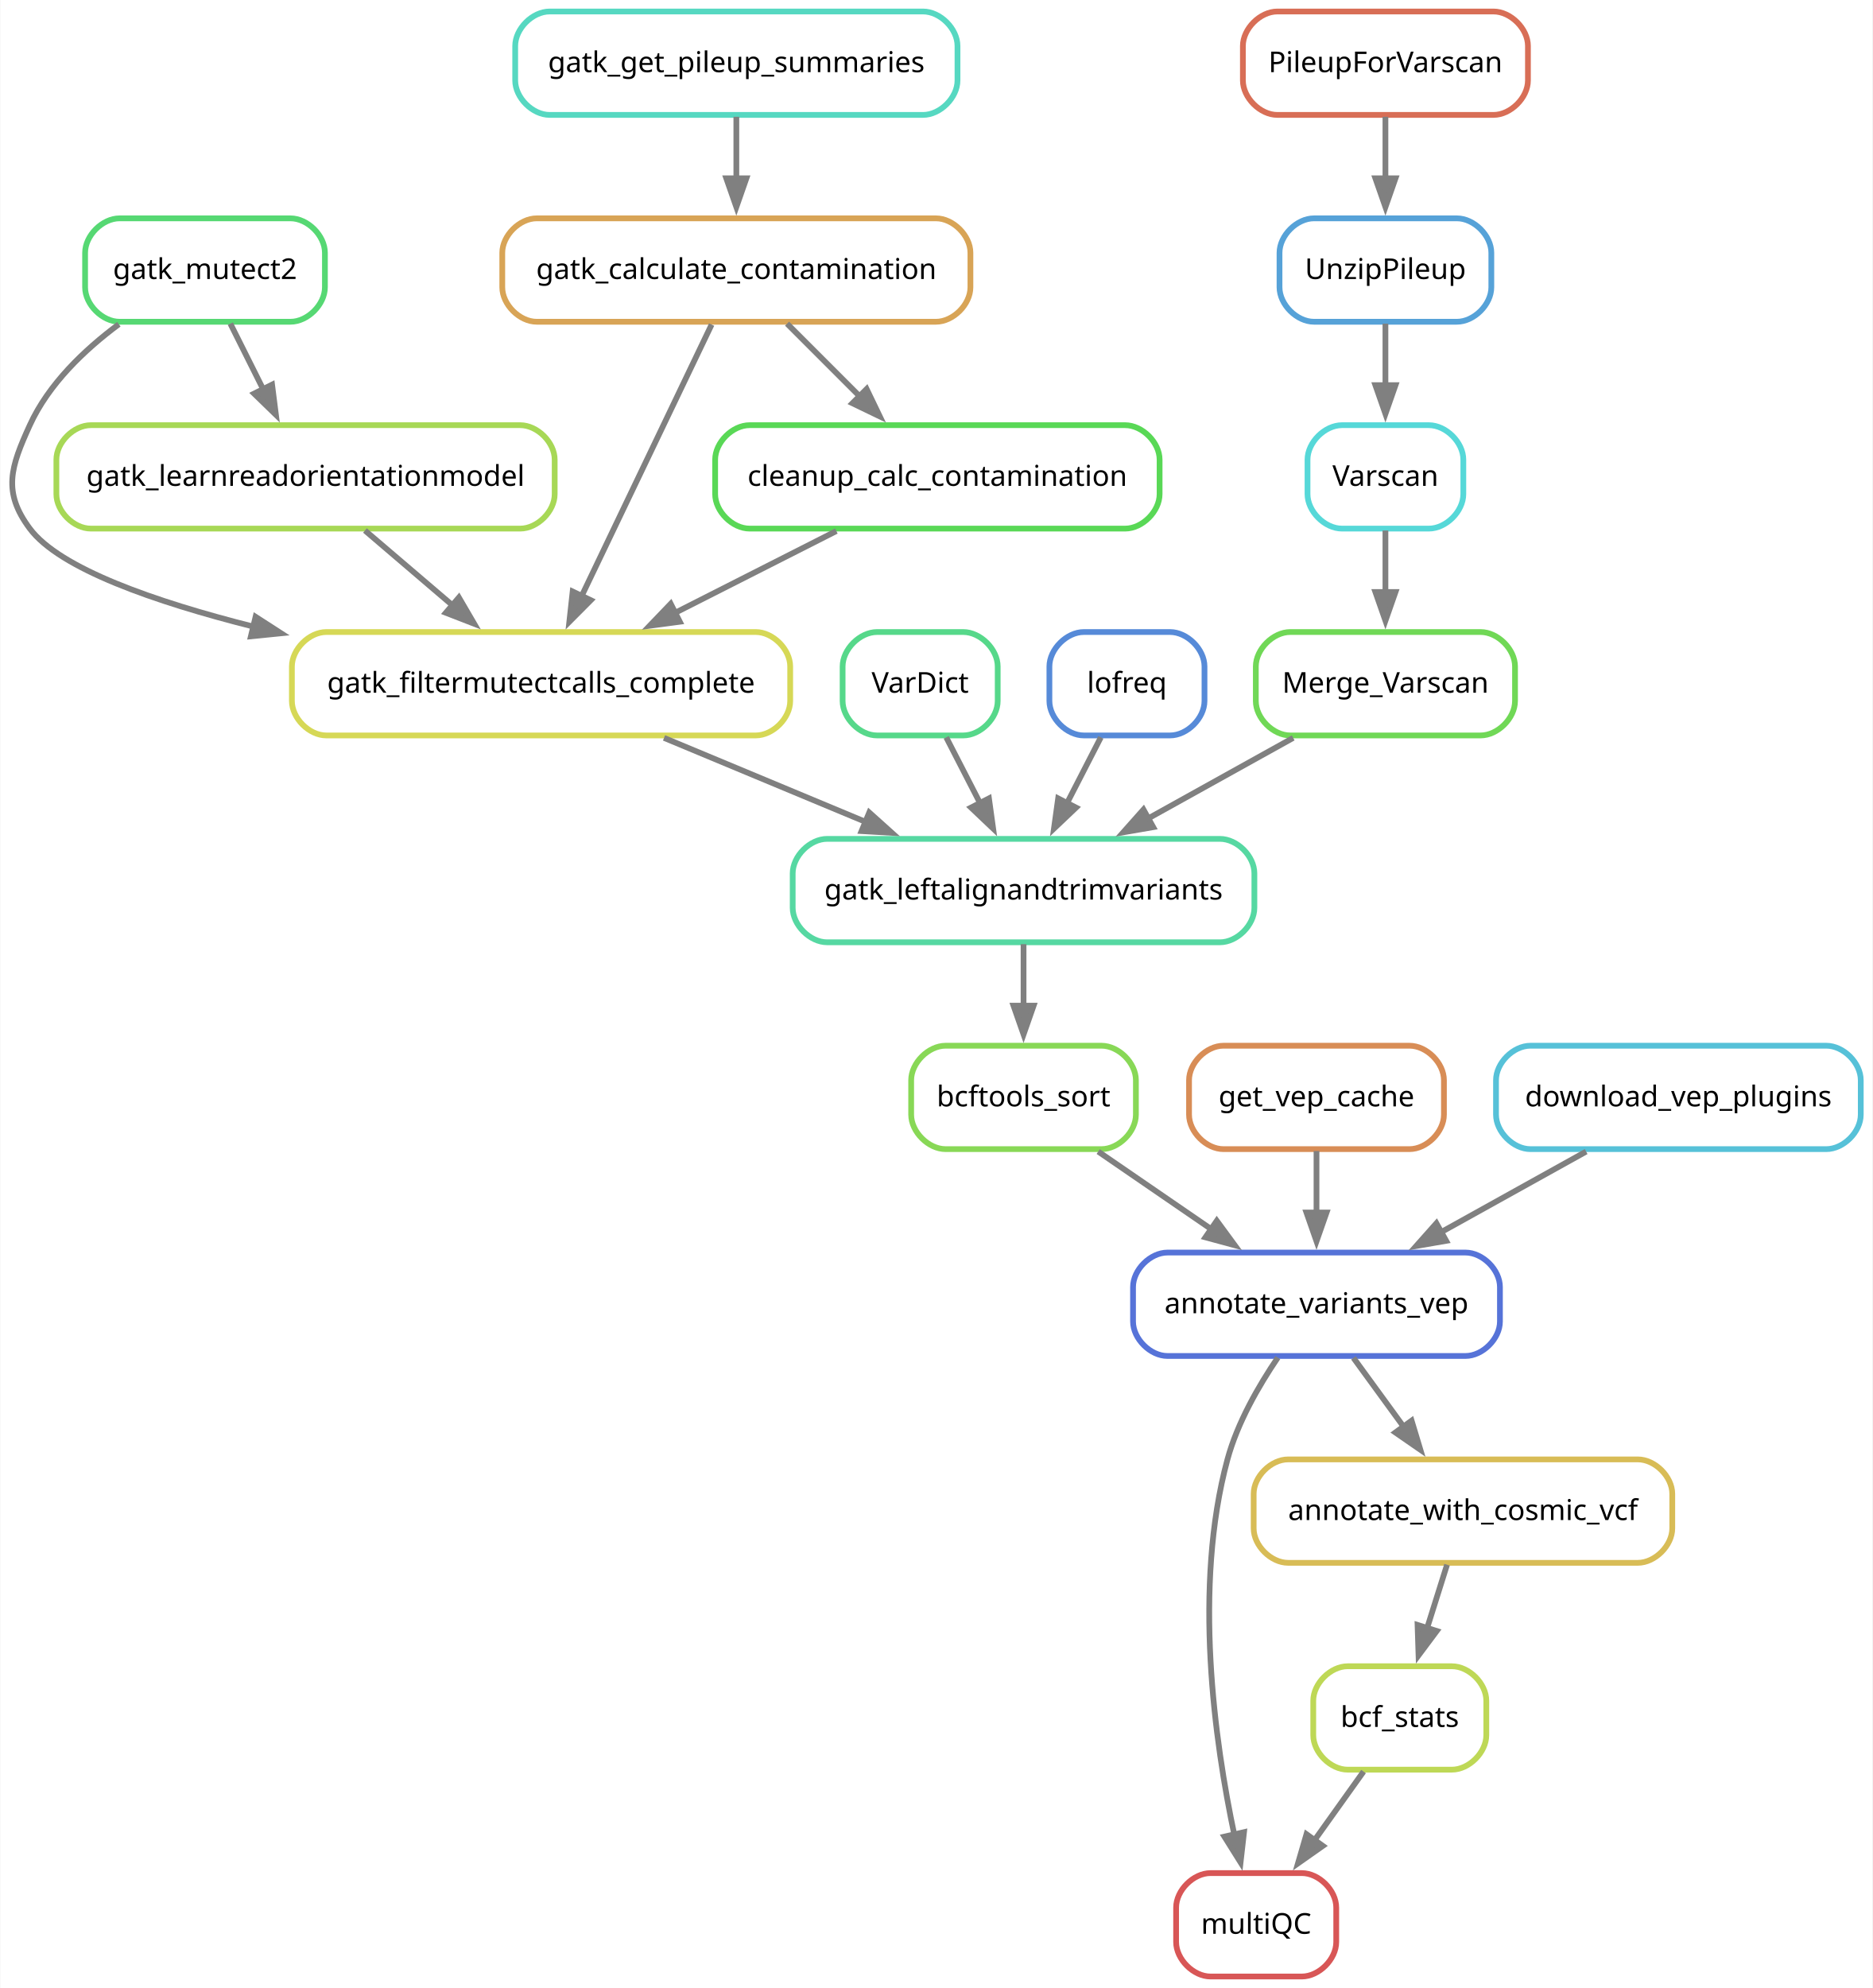
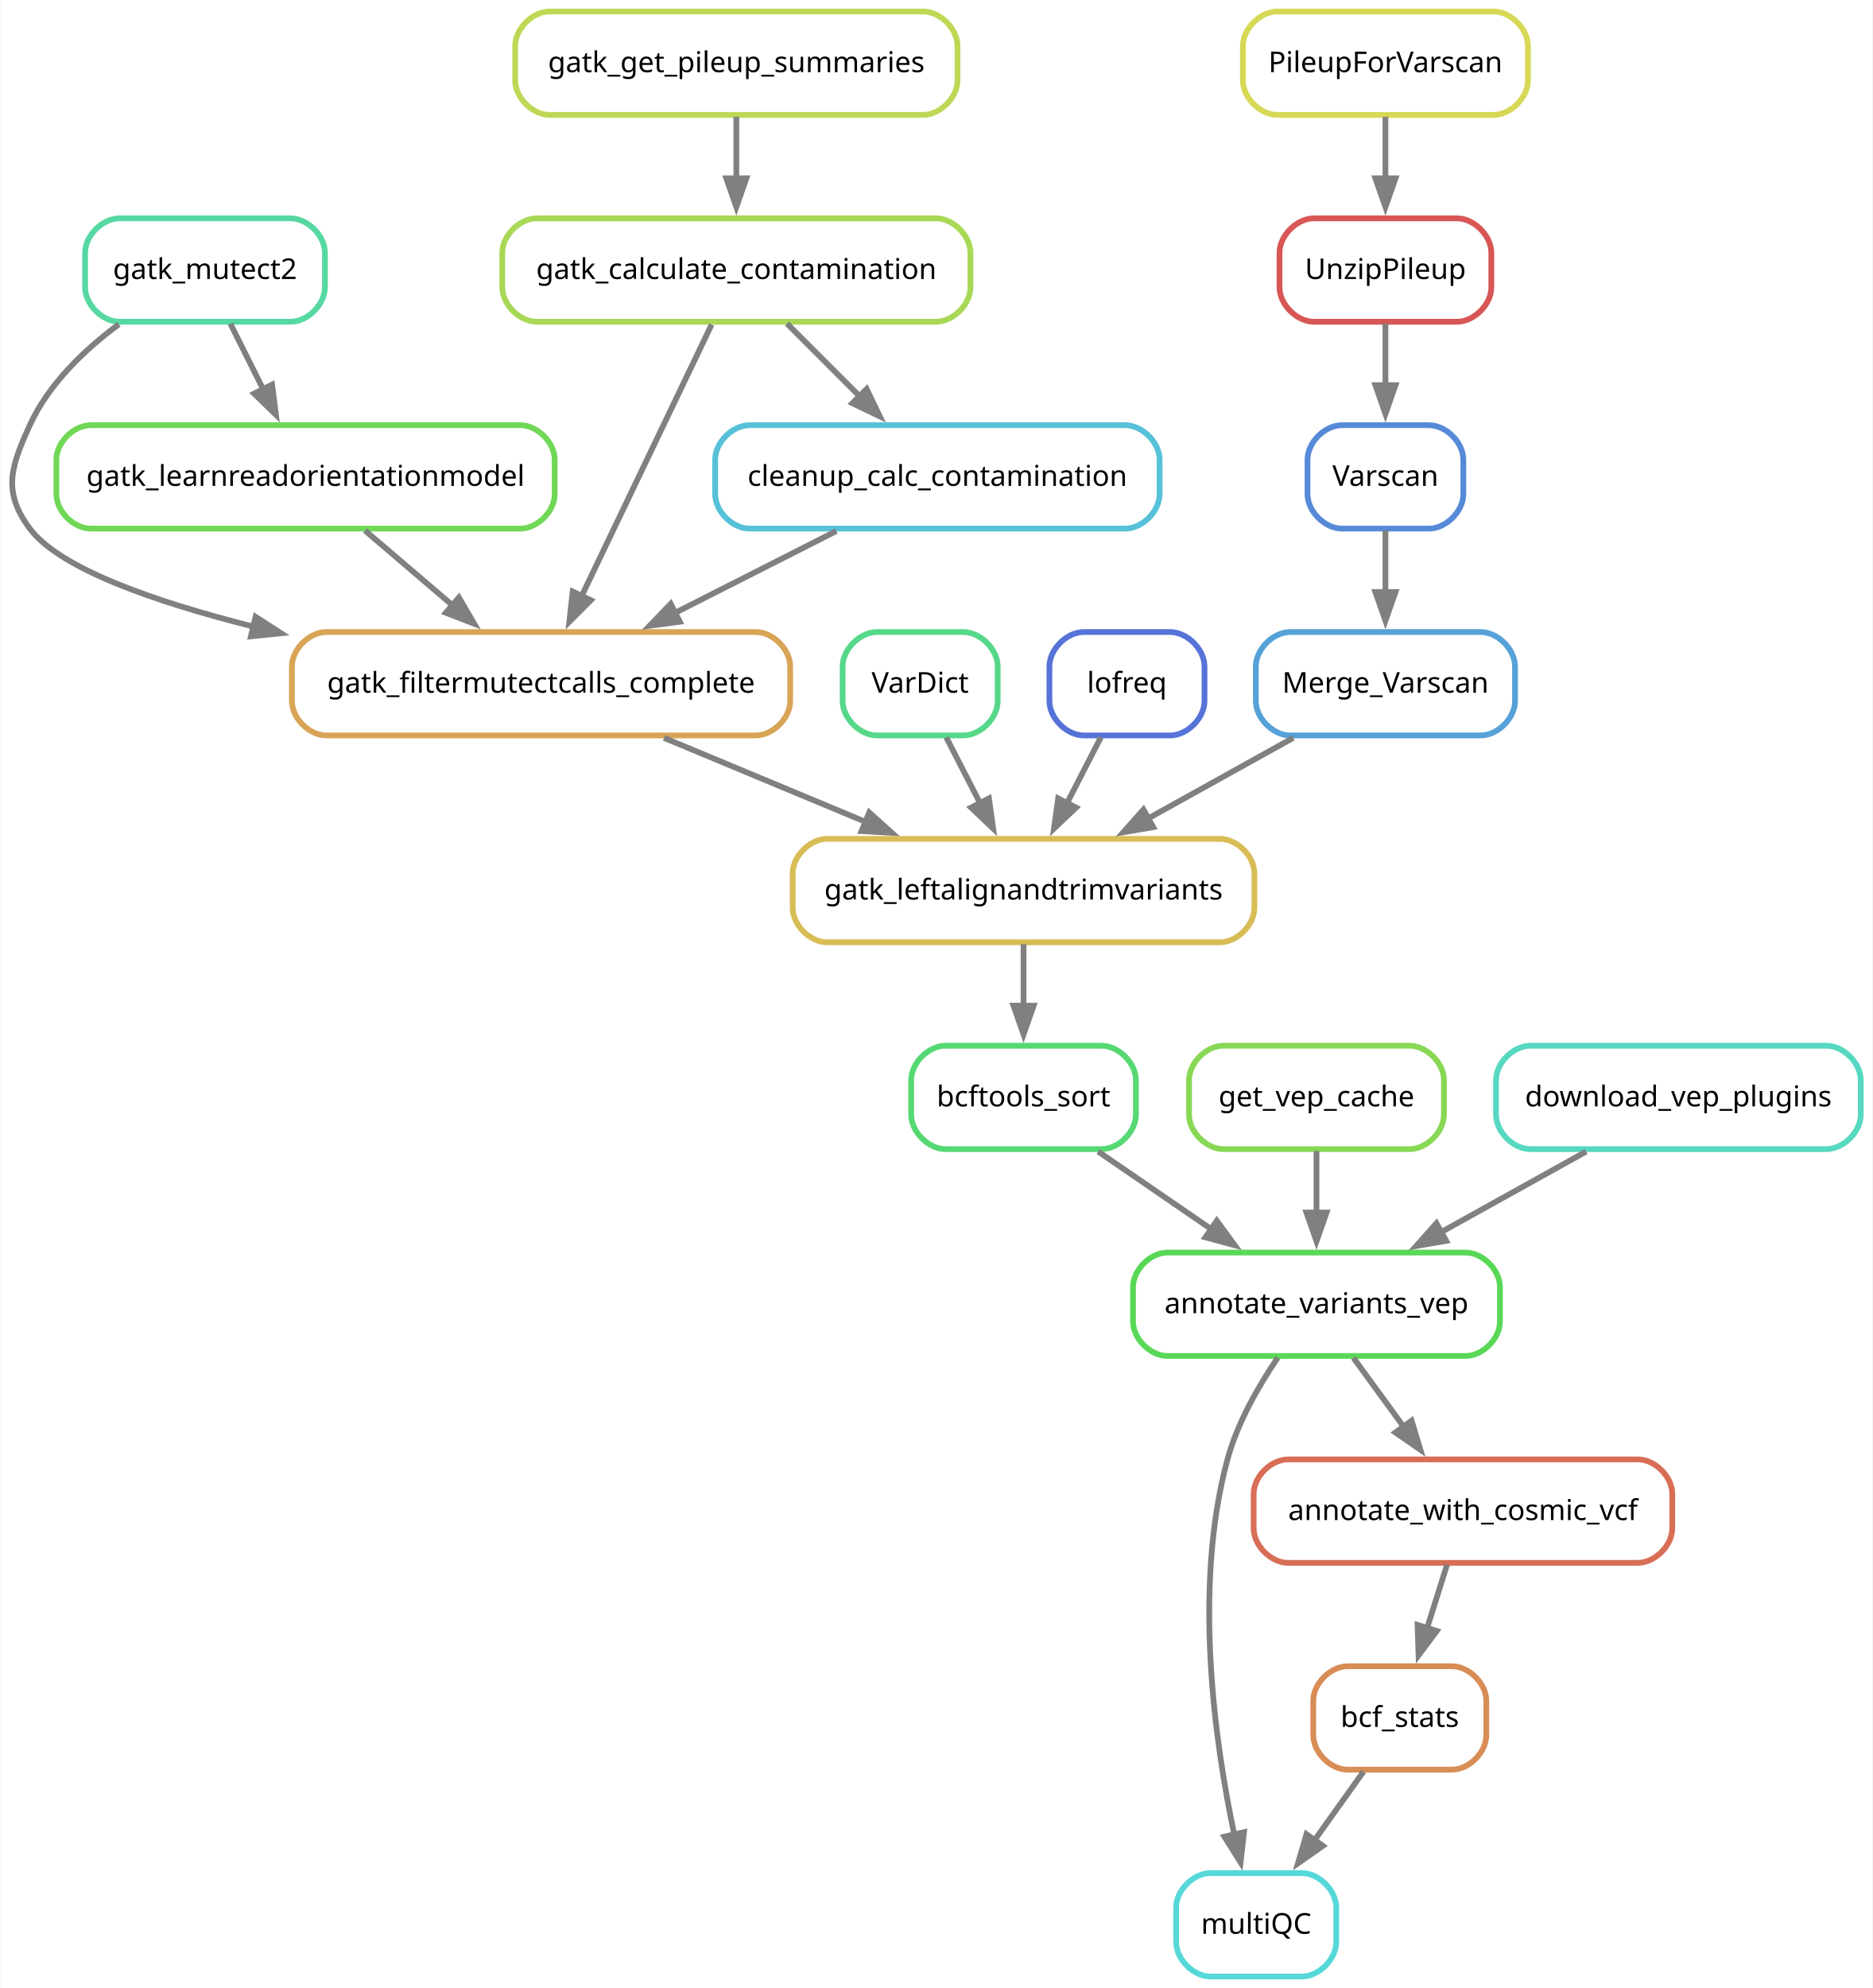
<svg xmlns="http://www.w3.org/2000/svg" width="652pt" height="692pt" viewBox="0.00 0.00 651.76 692.00">
  <g id="graph0" class="graph" transform="scale(1 1) rotate(0) translate(4 688)">
    <polygon fill="white" stroke="none" points="-4,4 -4,-688 647.76,-688 647.76,4 -4,4" />
    <g id="node1" class="node">
-       <path fill="none" stroke="#d85656" stroke-width="2" d="M449.13,-36C449.13,-36 417.38,-36 417.38,-36 411.38,-36 405.38,-30 405.38,-24 405.38,-24 405.38,-12 405.38,-12 405.38,-6 411.38,0 417.38,0 417.38,0 449.13,0 449.13,0 455.13,0 461.13,-6 461.13,-12 461.13,-12 461.13,-24 461.13,-24 461.13,-30 455.13,-36 449.13,-36" />
+       <path fill="none" stroke="#56d8d8" stroke-width="2" d="M449.13,-36C449.13,-36 417.38,-36 417.38,-36 411.38,-36 405.38,-30 405.38,-24 405.38,-24 405.38,-12 405.38,-12 405.38,-6 411.38,0 417.38,0 417.38,0 449.13,0 449.13,0 455.13,0 461.13,-6 461.13,-12 461.13,-12 461.13,-24 461.13,-24 461.13,-30 455.13,-36 449.13,-36" />
      <text text-anchor="middle" x="433.26" y="-14.88" font-family="sans" font-size="10.00">multiQC</text>
    </g>
    <g id="node2" class="node">
-       <path fill="none" stroke="#bed856" stroke-width="2" d="M501.38,-108C501.38,-108 465.13,-108 465.13,-108 459.13,-108 453.13,-102 453.13,-96 453.13,-96 453.13,-84 453.13,-84 453.13,-78 459.13,-72 465.13,-72 465.13,-72 501.38,-72 501.38,-72 507.38,-72 513.38,-78 513.38,-84 513.38,-84 513.38,-96 513.38,-96 513.38,-102 507.38,-108 501.38,-108" />
+       <path fill="none" stroke="#d88d56" stroke-width="2" d="M501.38,-108C501.38,-108 465.13,-108 465.13,-108 459.13,-108 453.13,-102 453.13,-96 453.13,-96 453.13,-84 453.13,-84 453.13,-78 459.13,-72 465.13,-72 465.13,-72 501.38,-72 501.38,-72 507.38,-72 513.38,-78 513.38,-84 513.38,-84 513.38,-96 513.38,-96 513.38,-102 507.38,-108 501.38,-108" />
      <text text-anchor="middle" x="483.26" y="-86.88" font-family="sans" font-size="10.00">bcf_stats</text>
    </g>
    <g id="edge1" class="edge">
      <path fill="none" stroke="grey" stroke-width="2" d="M470.64,-71.34C465.47,-64.1 459.35,-55.53 453.58,-47.45" />
      <polygon fill="grey" stroke="grey" stroke-width="2" points="456.47,-45.47 447.8,-39.37 450.77,-49.54 456.47,-45.47" />
    </g>
    <g id="node3" class="node">
-       <path fill="none" stroke="#d8bc56" stroke-width="2" d="M566.13,-180C566.13,-180 444.38,-180 444.38,-180 438.38,-180 432.38,-174 432.38,-168 432.38,-168 432.38,-156 432.38,-156 432.38,-150 438.38,-144 444.38,-144 444.38,-144 566.13,-144 566.13,-144 572.13,-144 578.13,-150 578.13,-156 578.13,-156 578.13,-168 578.13,-168 578.13,-174 572.13,-180 566.13,-180" />
+       <path fill="none" stroke="#d86e56" stroke-width="2" d="M566.13,-180C566.13,-180 444.38,-180 444.38,-180 438.38,-180 432.38,-174 432.38,-168 432.38,-168 432.38,-156 432.38,-156 432.38,-150 438.38,-144 444.38,-144 444.38,-144 566.13,-144 566.13,-144 572.13,-144 578.13,-150 578.13,-156 578.13,-156 578.13,-168 578.13,-168 578.13,-174 572.13,-180 566.13,-180" />
      <text text-anchor="middle" x="505.26" y="-158.88" font-family="sans" font-size="10.00">annotate_with_cosmic_vcf</text>
    </g>
    <g id="edge3" class="edge">
      <path fill="none" stroke="grey" stroke-width="2" d="M499.71,-143.34C497.59,-136.59 495.11,-128.69 492.72,-121.11" />
      <polygon fill="grey" stroke="grey" stroke-width="2" points="496.13,-120.28 489.79,-111.79 489.45,-122.38 496.13,-120.28" />
    </g>
    <g id="node4" class="node">
-       <path fill="none" stroke="#5673d8" stroke-width="2" d="M506.13,-252C506.13,-252 402.38,-252 402.38,-252 396.38,-252 390.38,-246 390.38,-240 390.38,-240 390.38,-228 390.38,-228 390.38,-222 396.38,-216 402.38,-216 402.38,-216 506.13,-216 506.13,-216 512.13,-216 518.13,-222 518.13,-228 518.13,-228 518.13,-240 518.13,-240 518.13,-246 512.13,-252 506.13,-252" />
+       <path fill="none" stroke="#59d856" stroke-width="2" d="M506.13,-252C506.13,-252 402.38,-252 402.38,-252 396.38,-252 390.38,-246 390.38,-240 390.38,-240 390.38,-228 390.38,-228 390.38,-222 396.38,-216 402.38,-216 402.38,-216 506.13,-216 506.13,-216 512.13,-216 518.13,-222 518.13,-228 518.13,-228 518.13,-240 518.13,-240 518.13,-246 512.13,-252 506.13,-252" />
      <text text-anchor="middle" x="454.26" y="-230.88" font-family="sans" font-size="10.00">annotate_variants_vep</text>
    </g>
    <g id="edge2" class="edge">
      <path fill="none" stroke="grey" stroke-width="2" d="M440.79,-215.43C434.1,-205.59 426.72,-192.76 423.26,-180 411.22,-135.57 418.76,-81.83 425.7,-49.05" />
      <polygon fill="grey" stroke="grey" stroke-width="2" points="429.02,-50.25 427.82,-39.72 422.19,-48.7 429.02,-50.25" />
    </g>
    <g id="edge4" class="edge">
      <path fill="none" stroke="grey" stroke-width="2" d="M467.13,-215.34C472.46,-208.01 478.78,-199.34 484.73,-191.18" />
      <polygon fill="grey" stroke="grey" stroke-width="2" points="487.37,-193.49 490.43,-183.35 481.72,-189.37 487.37,-193.49" />
    </g>
    <g id="node5" class="node">
-       <path fill="none" stroke="#88d856" stroke-width="2" d="M379.38,-324C379.38,-324 325.13,-324 325.13,-324 319.13,-324 313.13,-318 313.13,-312 313.13,-312 313.13,-300 313.13,-300 313.13,-294 319.13,-288 325.13,-288 325.13,-288 379.38,-288 379.38,-288 385.38,-288 391.38,-294 391.38,-300 391.38,-300 391.38,-312 391.38,-312 391.38,-318 385.38,-324 379.38,-324" />
+       <path fill="none" stroke="#56d873" stroke-width="2" d="M379.38,-324C379.38,-324 325.13,-324 325.13,-324 319.13,-324 313.13,-318 313.13,-312 313.13,-312 313.13,-300 313.13,-300 313.13,-294 319.13,-288 325.13,-288 325.13,-288 379.38,-288 379.38,-288 385.38,-288 391.38,-294 391.38,-300 391.38,-300 391.38,-312 391.38,-312 391.38,-318 385.38,-324 379.38,-324" />
      <text text-anchor="middle" x="352.26" y="-302.88" font-family="sans" font-size="10.00">bcftools_sort</text>
    </g>
-     <g id="edge7" class="edge">
+     <g id="edge6" class="edge">
      <path fill="none" stroke="grey" stroke-width="2" d="M378.26,-287.15C390.25,-278.93 404.69,-269.02 417.74,-260.06" />
      <polygon fill="grey" stroke="grey" stroke-width="2" points="419.54,-263.07 425.81,-254.53 415.58,-257.3 419.54,-263.07" />
    </g>
    <g id="node6" class="node">
-       <path fill="none" stroke="#56d8a2" stroke-width="2" d="M420.63,-396C420.63,-396 283.88,-396 283.88,-396 277.88,-396 271.88,-390 271.88,-384 271.88,-384 271.88,-372 271.88,-372 271.88,-366 277.88,-360 283.88,-360 283.88,-360 420.63,-360 420.63,-360 426.63,-360 432.63,-366 432.63,-372 432.63,-372 432.63,-384 432.63,-384 432.63,-390 426.63,-396 420.63,-396" />
+       <path fill="none" stroke="#d8bc56" stroke-width="2" d="M420.63,-396C420.63,-396 283.88,-396 283.88,-396 277.88,-396 271.88,-390 271.88,-384 271.88,-384 271.88,-372 271.88,-372 271.88,-366 277.88,-360 283.88,-360 283.88,-360 420.63,-360 420.63,-360 426.63,-360 432.63,-366 432.63,-372 432.63,-372 432.63,-384 432.63,-384 432.63,-390 426.63,-396 420.63,-396" />
      <text text-anchor="middle" x="352.26" y="-374.88" font-family="sans" font-size="10.00">gatk_leftalignandtrimvariants</text>
    </g>
    <g id="edge8" class="edge">
      <path fill="none" stroke="grey" stroke-width="2" d="M352.26,-359.34C352.26,-352.75 352.26,-345.08 352.26,-337.67" />
      <polygon fill="grey" stroke="grey" stroke-width="2" points="355.76,-337.93 352.26,-327.93 348.76,-337.93 355.76,-337.93" />
    </g>
    <g id="node7" class="node">
-       <path fill="none" stroke="#d6d856" stroke-width="2" d="M259.01,-468C259.01,-468 109.51,-468 109.51,-468 103.51,-468 97.51,-462 97.51,-456 97.51,-456 97.51,-444 97.51,-444 97.51,-438 103.51,-432 109.51,-432 109.51,-432 259.01,-432 259.01,-432 265.01,-432 271.01,-438 271.01,-444 271.01,-444 271.01,-456 271.01,-456 271.01,-462 265.01,-468 259.01,-468" />
+       <path fill="none" stroke="#d8a456" stroke-width="2" d="M259.01,-468C259.01,-468 109.51,-468 109.51,-468 103.51,-468 97.51,-462 97.51,-456 97.51,-456 97.51,-444 97.51,-444 97.51,-438 103.51,-432 109.51,-432 109.51,-432 259.01,-432 259.01,-432 265.01,-432 271.01,-438 271.01,-444 271.01,-444 271.01,-456 271.01,-456 271.01,-462 265.01,-468 259.01,-468" />
      <text text-anchor="middle" x="184.26" y="-446.88" font-family="sans" font-size="10.00">gatk_filtermutectcalls_complete</text>
    </g>
-     <g id="edge12" class="edge">
+     <g id="edge9" class="edge">
      <path fill="none" stroke="grey" stroke-width="2" d="M227.09,-431.15C248.43,-422.26 274.48,-411.41 297.28,-401.91" />
      <polygon fill="grey" stroke="grey" stroke-width="2" points="298.54,-405.18 306.42,-398.1 295.85,-398.71 298.54,-405.18" />
    </g>
    <g id="node8" class="node">
-       <path fill="none" stroke="#56d873" stroke-width="2" d="M97.01,-612C97.01,-612 37.51,-612 37.51,-612 31.51,-612 25.51,-606 25.51,-600 25.51,-600 25.51,-588 25.51,-588 25.51,-582 31.51,-576 37.51,-576 37.51,-576 97.01,-576 97.01,-576 103.01,-576 109.01,-582 109.01,-588 109.01,-588 109.01,-600 109.01,-600 109.01,-606 103.01,-612 97.01,-612" />
+       <path fill="none" stroke="#56d8a2" stroke-width="2" d="M97.01,-612C97.01,-612 37.51,-612 37.51,-612 31.51,-612 25.51,-606 25.51,-600 25.51,-600 25.51,-588 25.51,-588 25.51,-582 31.51,-576 37.51,-576 37.51,-576 97.01,-576 97.01,-576 103.01,-576 109.01,-582 109.01,-588 109.01,-588 109.01,-600 109.01,-600 109.01,-606 103.01,-612 97.01,-612" />
      <text text-anchor="middle" x="67.26" y="-590.88" font-family="sans" font-size="10.00">gatk_mutect2</text>
    </g>
-     <g id="edge16" class="edge">
+     <g id="edge15" class="edge">
      <path fill="none" stroke="grey" stroke-width="2" d="M37.26,-575.13C25.27,-566.23 12.78,-554.3 6.26,-540 -0.38,-525.44 -3.31,-516.83 6.26,-504 16.6,-490.13 49.57,-478.57 84.37,-469.82" />
      <polygon fill="grey" stroke="grey" stroke-width="2" points="84.87,-473.3 93.77,-467.56 83.23,-466.5 84.87,-473.3" />
    </g>
    <g id="node12" class="node">
-       <path fill="none" stroke="#a7d856" stroke-width="2" d="M177.01,-540C177.01,-540 27.51,-540 27.51,-540 21.51,-540 15.51,-534 15.51,-528 15.51,-528 15.51,-516 15.51,-516 15.51,-510 21.51,-504 27.51,-504 27.51,-504 177.01,-504 177.01,-504 183.01,-504 189.01,-510 189.01,-516 189.01,-516 189.01,-528 189.01,-528 189.01,-534 183.01,-540 177.01,-540" />
+       <path fill="none" stroke="#70d856" stroke-width="2" d="M177.01,-540C177.01,-540 27.51,-540 27.51,-540 21.51,-540 15.51,-534 15.51,-528 15.51,-528 15.51,-516 15.51,-516 15.51,-510 21.51,-504 27.51,-504 27.51,-504 177.01,-504 177.01,-504 183.01,-504 189.01,-510 189.01,-516 189.01,-516 189.01,-528 189.01,-528 189.01,-534 183.01,-540 177.01,-540" />
      <text text-anchor="middle" x="102.26" y="-518.88" font-family="sans" font-size="10.00">gatk_learnreadorientationmodel</text>
    </g>
    <g id="edge19" class="edge">
      <path fill="none" stroke="grey" stroke-width="2" d="M76.09,-575.34C79.59,-568.34 83.7,-560.12 87.62,-552.28" />
      <polygon fill="grey" stroke="grey" stroke-width="2" points="90.61,-554.12 91.95,-543.61 84.35,-550.99 90.61,-554.12" />
    </g>
    <g id="node9" class="node">
-       <path fill="none" stroke="#d8a456" stroke-width="2" d="M321.76,-612C321.76,-612 182.76,-612 182.76,-612 176.76,-612 170.76,-606 170.76,-600 170.76,-600 170.76,-588 170.76,-588 170.76,-582 176.76,-576 182.76,-576 182.76,-576 321.76,-576 321.76,-576 327.76,-576 333.76,-582 333.76,-588 333.76,-588 333.76,-600 333.76,-600 333.76,-606 327.76,-612 321.76,-612" />
+       <path fill="none" stroke="#a7d856" stroke-width="2" d="M321.76,-612C321.76,-612 182.76,-612 182.76,-612 176.76,-612 170.76,-606 170.76,-600 170.76,-600 170.76,-588 170.76,-588 170.76,-582 176.76,-576 182.76,-576 182.76,-576 321.76,-576 321.76,-576 327.76,-576 333.76,-582 333.76,-588 333.76,-588 333.76,-600 333.76,-600 333.76,-606 327.76,-612 321.76,-612" />
      <text text-anchor="middle" x="252.26" y="-590.88" font-family="sans" font-size="10.00">gatk_calculate_contamination</text>
    </g>
-     <g id="edge15" class="edge">
+     <g id="edge14" class="edge">
      <path fill="none" stroke="grey" stroke-width="2" d="M243.65,-575.02C232.25,-551.22 212.02,-508.97 198.38,-480.48" />
      <polygon fill="grey" stroke="grey" stroke-width="2" points="201.58,-479.08 194.11,-471.57 195.27,-482.1 201.58,-479.08" />
    </g>
    <g id="node11" class="node">
-       <path fill="none" stroke="#59d856" stroke-width="2" d="M387.63,-540C387.63,-540 256.88,-540 256.88,-540 250.88,-540 244.88,-534 244.88,-528 244.88,-528 244.88,-516 244.88,-516 244.88,-510 250.88,-504 256.88,-504 256.88,-504 387.63,-504 387.63,-504 393.63,-504 399.63,-510 399.63,-516 399.63,-516 399.63,-528 399.63,-528 399.63,-534 393.63,-540 387.63,-540" />
+       <path fill="none" stroke="#56c1d8" stroke-width="2" d="M387.63,-540C387.63,-540 256.88,-540 256.88,-540 250.88,-540 244.88,-534 244.88,-528 244.88,-528 244.88,-516 244.88,-516 244.88,-510 250.88,-504 256.88,-504 256.88,-504 387.63,-504 387.63,-504 393.63,-504 399.63,-510 399.63,-516 399.63,-516 399.63,-528 399.63,-528 399.63,-534 393.63,-540 387.63,-540" />
      <text text-anchor="middle" x="322.26" y="-518.88" font-family="sans" font-size="10.00">cleanup_calc_contamination</text>
    </g>
    <g id="edge18" class="edge">
      <path fill="none" stroke="grey" stroke-width="2" d="M269.92,-575.34C277.57,-567.69 286.7,-558.56 295.18,-550.08" />
      <polygon fill="grey" stroke="grey" stroke-width="2" points="297.62,-552.59 302.22,-543.04 292.67,-547.64 297.62,-552.59" />
    </g>
    <g id="node10" class="node">
-       <path fill="none" stroke="#56d8c1" stroke-width="2" d="M317.26,-684C317.26,-684 187.26,-684 187.26,-684 181.26,-684 175.26,-678 175.26,-672 175.26,-672 175.26,-660 175.26,-660 175.26,-654 181.26,-648 187.26,-648 187.26,-648 317.26,-648 317.26,-648 323.26,-648 329.26,-654 329.26,-660 329.26,-660 329.26,-672 329.26,-672 329.26,-678 323.26,-684 317.26,-684" />
+       <path fill="none" stroke="#bed856" stroke-width="2" d="M317.26,-684C317.26,-684 187.26,-684 187.26,-684 181.26,-684 175.26,-678 175.26,-672 175.26,-672 175.26,-660 175.26,-660 175.26,-654 181.26,-648 187.26,-648 187.26,-648 317.26,-648 317.26,-648 323.26,-648 329.26,-654 329.26,-660 329.26,-660 329.26,-672 329.26,-672 329.26,-678 323.26,-684 317.26,-684" />
      <text text-anchor="middle" x="252.26" y="-662.88" font-family="sans" font-size="10.00">gatk_get_pileup_summaries</text>
    </g>
    <g id="edge17" class="edge">
      <path fill="none" stroke="grey" stroke-width="2" d="M252.26,-647.34C252.26,-640.75 252.26,-633.08 252.26,-625.67" />
      <polygon fill="grey" stroke="grey" stroke-width="2" points="255.76,-625.93 252.26,-615.93 248.76,-625.93 255.76,-625.93" />
    </g>
-     <g id="edge14" class="edge">
+     <g id="edge16" class="edge">
      <path fill="none" stroke="grey" stroke-width="2" d="M287.08,-503.15C269.97,-494.47 249.17,-483.92 230.76,-474.59" />
      <polygon fill="grey" stroke="grey" stroke-width="2" points="232.58,-471.58 222.07,-470.18 229.41,-477.83 232.58,-471.58" />
    </g>
    <g id="edge13" class="edge">
      <path fill="none" stroke="grey" stroke-width="2" d="M122.95,-503.34C132.2,-495.44 143.3,-485.96 153.49,-477.26" />
      <polygon fill="grey" stroke="grey" stroke-width="2" points="155.65,-480.02 160.99,-470.87 151.11,-474.7 155.65,-480.02" />
    </g>
    <g id="node13" class="node">
-       <path fill="none" stroke="#d88d56" stroke-width="2" d="M486.63,-324C486.63,-324 421.88,-324 421.88,-324 415.88,-324 409.88,-318 409.88,-312 409.88,-312 409.88,-300 409.88,-300 409.88,-294 415.88,-288 421.88,-288 421.88,-288 486.63,-288 486.63,-288 492.63,-288 498.63,-294 498.63,-300 498.63,-300 498.63,-312 498.63,-312 498.63,-318 492.63,-324 486.63,-324" />
+       <path fill="none" stroke="#88d856" stroke-width="2" d="M486.63,-324C486.63,-324 421.88,-324 421.88,-324 415.88,-324 409.88,-318 409.88,-312 409.88,-312 409.88,-300 409.88,-300 409.88,-294 415.88,-288 421.88,-288 421.88,-288 486.63,-288 486.63,-288 492.63,-288 498.63,-294 498.63,-300 498.63,-300 498.63,-312 498.63,-312 498.63,-318 492.63,-324 486.63,-324" />
      <text text-anchor="middle" x="454.26" y="-302.88" font-family="sans" font-size="10.00">get_vep_cache</text>
    </g>
-     <g id="edge5" class="edge">
+     <g id="edge7" class="edge">
      <path fill="none" stroke="grey" stroke-width="2" d="M454.26,-287.34C454.26,-280.75 454.26,-273.08 454.26,-265.67" />
      <polygon fill="grey" stroke="grey" stroke-width="2" points="457.76,-265.93 454.26,-255.93 450.76,-265.93 457.76,-265.93" />
    </g>
    <g id="node14" class="node">
-       <path fill="none" stroke="#56c1d8" stroke-width="2" d="M631.76,-324C631.76,-324 528.76,-324 528.76,-324 522.76,-324 516.76,-318 516.76,-312 516.76,-312 516.76,-300 516.76,-300 516.76,-294 522.76,-288 528.76,-288 528.76,-288 631.76,-288 631.76,-288 637.76,-288 643.76,-294 643.76,-300 643.76,-300 643.76,-312 643.76,-312 643.76,-318 637.76,-324 631.76,-324" />
+       <path fill="none" stroke="#56d8c1" stroke-width="2" d="M631.76,-324C631.76,-324 528.76,-324 528.76,-324 522.76,-324 516.76,-318 516.76,-312 516.76,-312 516.76,-300 516.76,-300 516.76,-294 522.76,-288 528.76,-288 528.76,-288 631.76,-288 631.76,-288 637.76,-288 643.76,-294 643.76,-300 643.76,-300 643.76,-312 643.76,-312 643.76,-318 637.76,-324 631.76,-324" />
      <text text-anchor="middle" x="580.26" y="-302.88" font-family="sans" font-size="10.00">download_vep_plugins</text>
    </g>
-     <g id="edge6" class="edge">
+     <g id="edge5" class="edge">
      <path fill="none" stroke="grey" stroke-width="2" d="M548.14,-287.15C532.73,-278.6 514.06,-268.22 497.44,-258.99" />
      <polygon fill="grey" stroke="grey" stroke-width="2" points="499.41,-256.08 488.97,-254.28 496.01,-262.2 499.41,-256.08" />
    </g>
    <g id="node15" class="node">
      <path fill="none" stroke="#56d88a" stroke-width="2" d="M331.26,-468C331.26,-468 301.26,-468 301.26,-468 295.26,-468 289.26,-462 289.26,-456 289.26,-456 289.26,-444 289.26,-444 289.26,-438 295.26,-432 301.26,-432 301.26,-432 331.26,-432 331.26,-432 337.26,-432 343.26,-438 343.26,-444 343.26,-444 343.26,-456 343.26,-456 343.26,-462 337.26,-468 331.26,-468" />
      <text text-anchor="middle" x="316.26" y="-446.88" font-family="sans" font-size="10.00">VarDict</text>
    </g>
-     <g id="edge11" class="edge">
+     <g id="edge12" class="edge">
      <path fill="none" stroke="grey" stroke-width="2" d="M325.34,-431.34C328.94,-424.34 333.17,-416.12 337.2,-408.28" />
      <polygon fill="grey" stroke="grey" stroke-width="2" points="340.21,-410.09 341.67,-399.59 333.98,-406.89 340.21,-410.09" />
    </g>
    <g id="node16" class="node">
-       <path fill="none" stroke="#568ad8" stroke-width="2" d="M403.26,-468C403.26,-468 373.26,-468 373.26,-468 367.26,-468 361.26,-462 361.26,-456 361.26,-456 361.26,-444 361.26,-444 361.26,-438 367.26,-432 373.26,-432 373.26,-432 403.26,-432 403.26,-432 409.26,-432 415.26,-438 415.26,-444 415.26,-444 415.26,-456 415.26,-456 415.26,-462 409.26,-468 403.26,-468" />
+       <path fill="none" stroke="#5673d8" stroke-width="2" d="M403.26,-468C403.26,-468 373.26,-468 373.26,-468 367.26,-468 361.26,-462 361.26,-456 361.26,-456 361.26,-444 361.26,-444 361.26,-438 367.26,-432 373.26,-432 373.26,-432 403.26,-432 403.26,-432 409.26,-432 415.26,-438 415.26,-444 415.26,-444 415.26,-456 415.26,-456 415.26,-462 409.26,-468 403.26,-468" />
      <text text-anchor="middle" x="388.26" y="-446.88" font-family="sans" font-size="10.00">lofreq</text>
    </g>
-     <g id="edge9" class="edge">
+     <g id="edge11" class="edge">
      <path fill="none" stroke="grey" stroke-width="2" d="M379.17,-431.34C375.58,-424.34 371.35,-416.12 367.32,-408.28" />
      <polygon fill="grey" stroke="grey" stroke-width="2" points="370.54,-406.89 362.85,-399.59 364.31,-410.09 370.54,-406.89" />
    </g>
    <g id="node17" class="node">
-       <path fill="none" stroke="#70d856" stroke-width="2" d="M511.38,-468C511.38,-468 445.13,-468 445.13,-468 439.13,-468 433.13,-462 433.13,-456 433.13,-456 433.13,-444 433.13,-444 433.13,-438 439.13,-432 445.13,-432 445.13,-432 511.38,-432 511.38,-432 517.38,-432 523.38,-438 523.38,-444 523.38,-444 523.38,-456 523.38,-456 523.38,-462 517.38,-468 511.38,-468" />
+       <path fill="none" stroke="#56a2d8" stroke-width="2" d="M511.38,-468C511.38,-468 445.13,-468 445.13,-468 439.13,-468 433.13,-462 433.13,-456 433.13,-456 433.13,-444 433.13,-444 433.13,-438 439.13,-432 445.13,-432 445.13,-432 511.38,-432 511.38,-432 517.38,-432 523.38,-438 523.38,-444 523.38,-444 523.38,-456 523.38,-456 523.38,-462 517.38,-468 511.38,-468" />
      <text text-anchor="middle" x="478.26" y="-446.88" font-family="sans" font-size="10.00">Merge_Varscan</text>
    </g>
    <g id="edge10" class="edge">
      <path fill="none" stroke="grey" stroke-width="2" d="M446.14,-431.15C430.73,-422.6 412.06,-412.22 395.44,-402.99" />
      <polygon fill="grey" stroke="grey" stroke-width="2" points="397.41,-400.08 386.97,-398.28 394.01,-406.2 397.41,-400.08" />
    </g>
    <g id="node18" class="node">
-       <path fill="none" stroke="#56d8d8" stroke-width="2" d="M493.38,-540C493.38,-540 463.13,-540 463.13,-540 457.13,-540 451.13,-534 451.13,-528 451.13,-528 451.13,-516 451.13,-516 451.13,-510 457.13,-504 463.13,-504 463.13,-504 493.38,-504 493.38,-504 499.38,-504 505.38,-510 505.38,-516 505.38,-516 505.38,-528 505.38,-528 505.38,-534 499.38,-540 493.38,-540" />
+       <path fill="none" stroke="#568ad8" stroke-width="2" d="M493.38,-540C493.38,-540 463.13,-540 463.13,-540 457.13,-540 451.13,-534 451.13,-528 451.13,-528 451.13,-516 451.13,-516 451.13,-510 457.13,-504 463.13,-504 463.13,-504 493.38,-504 493.38,-504 499.38,-504 505.38,-510 505.38,-516 505.38,-516 505.38,-528 505.38,-528 505.38,-534 499.38,-540 493.38,-540" />
      <text text-anchor="middle" x="478.26" y="-518.88" font-family="sans" font-size="10.00">Varscan</text>
    </g>
    <g id="edge20" class="edge">
      <path fill="none" stroke="grey" stroke-width="2" d="M478.26,-503.34C478.26,-496.75 478.26,-489.08 478.26,-481.67" />
      <polygon fill="grey" stroke="grey" stroke-width="2" points="481.76,-481.93 478.26,-471.93 474.76,-481.93 481.76,-481.93" />
    </g>
    <g id="node19" class="node">
-       <path fill="none" stroke="#56a2d8" stroke-width="2" d="M503.13,-612C503.13,-612 453.38,-612 453.38,-612 447.38,-612 441.38,-606 441.38,-600 441.38,-600 441.38,-588 441.38,-588 441.38,-582 447.38,-576 453.38,-576 453.38,-576 503.13,-576 503.13,-576 509.13,-576 515.13,-582 515.13,-588 515.13,-588 515.13,-600 515.13,-600 515.13,-606 509.13,-612 503.13,-612" />
+       <path fill="none" stroke="#d85656" stroke-width="2" d="M503.13,-612C503.13,-612 453.38,-612 453.38,-612 447.38,-612 441.38,-606 441.38,-600 441.38,-600 441.38,-588 441.38,-588 441.38,-582 447.38,-576 453.38,-576 453.38,-576 503.13,-576 503.13,-576 509.13,-576 515.13,-582 515.13,-588 515.13,-588 515.13,-600 515.13,-600 515.13,-606 509.13,-612 503.13,-612" />
      <text text-anchor="middle" x="478.26" y="-590.88" font-family="sans" font-size="10.00">UnzipPileup</text>
    </g>
    <g id="edge21" class="edge">
      <path fill="none" stroke="grey" stroke-width="2" d="M478.26,-575.34C478.26,-568.75 478.26,-561.08 478.26,-553.67" />
      <polygon fill="grey" stroke="grey" stroke-width="2" points="481.76,-553.93 478.26,-543.93 474.76,-553.93 481.76,-553.93" />
    </g>
    <g id="node20" class="node">
-       <path fill="none" stroke="#d86e56" stroke-width="2" d="M515.88,-684C515.88,-684 440.63,-684 440.63,-684 434.63,-684 428.63,-678 428.63,-672 428.63,-672 428.63,-660 428.63,-660 428.63,-654 434.63,-648 440.63,-648 440.63,-648 515.88,-648 515.88,-648 521.88,-648 527.88,-654 527.88,-660 527.88,-660 527.88,-672 527.88,-672 527.88,-678 521.88,-684 515.88,-684" />
+       <path fill="none" stroke="#d6d856" stroke-width="2" d="M515.88,-684C515.88,-684 440.63,-684 440.63,-684 434.63,-684 428.63,-678 428.63,-672 428.63,-672 428.63,-660 428.63,-660 428.63,-654 434.63,-648 440.63,-648 440.63,-648 515.88,-648 515.88,-648 521.88,-648 527.88,-654 527.88,-660 527.88,-660 527.88,-672 527.88,-672 527.88,-678 521.88,-684 515.88,-684" />
      <text text-anchor="middle" x="478.26" y="-662.88" font-family="sans" font-size="10.00">PileupForVarscan</text>
    </g>
    <g id="edge22" class="edge">
      <path fill="none" stroke="grey" stroke-width="2" d="M478.26,-647.34C478.26,-640.75 478.26,-633.08 478.26,-625.67" />
      <polygon fill="grey" stroke="grey" stroke-width="2" points="481.76,-625.93 478.26,-615.93 474.76,-625.93 481.76,-625.93" />
    </g>
  </g>
</svg>
